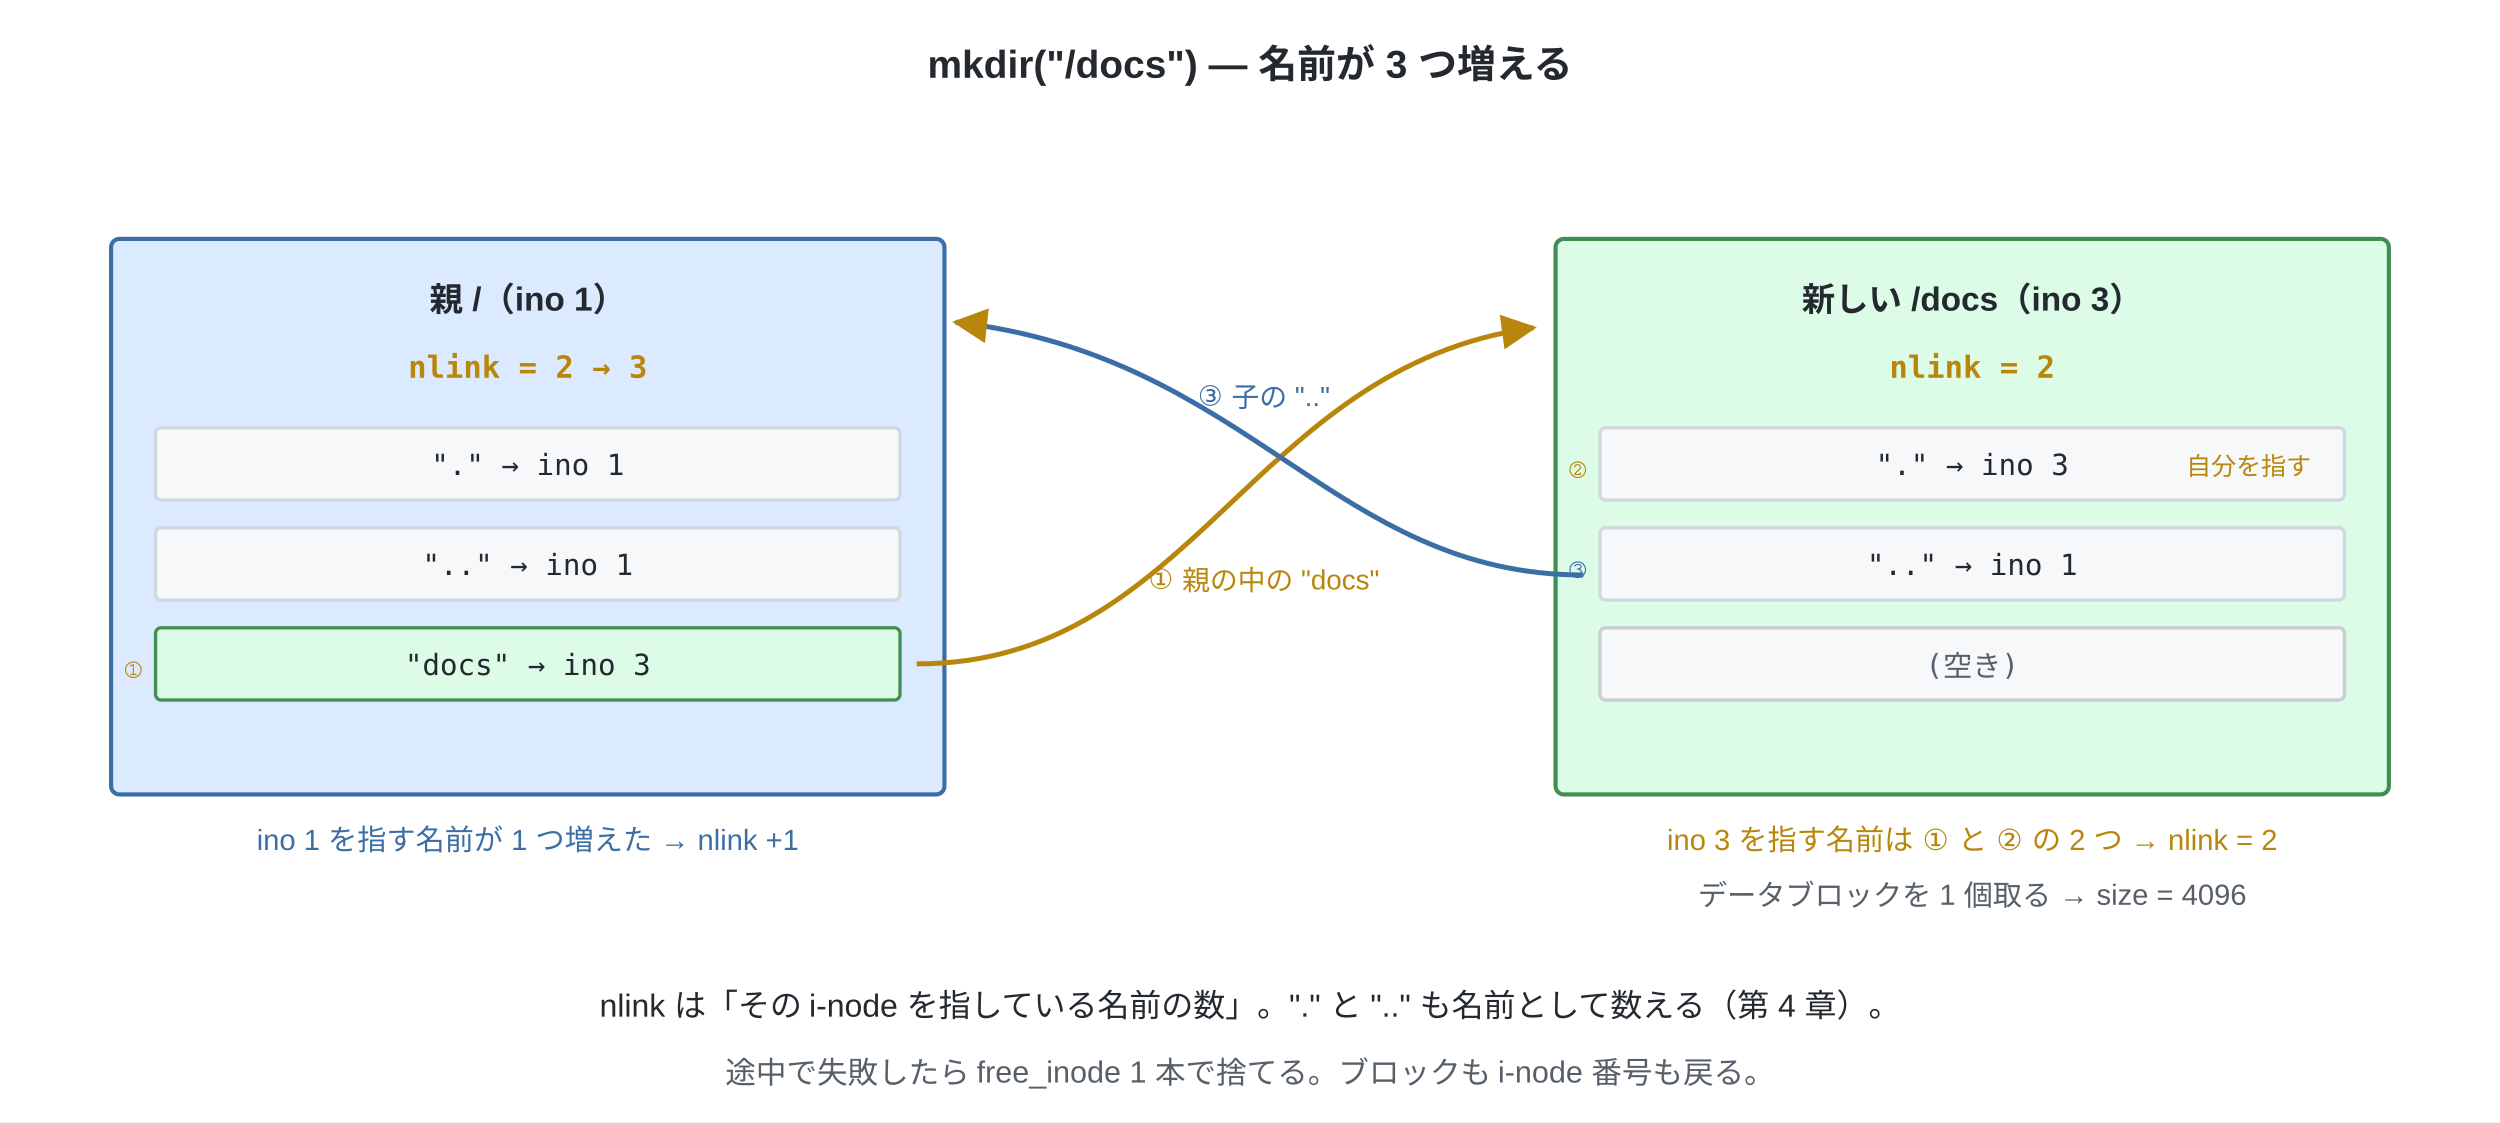
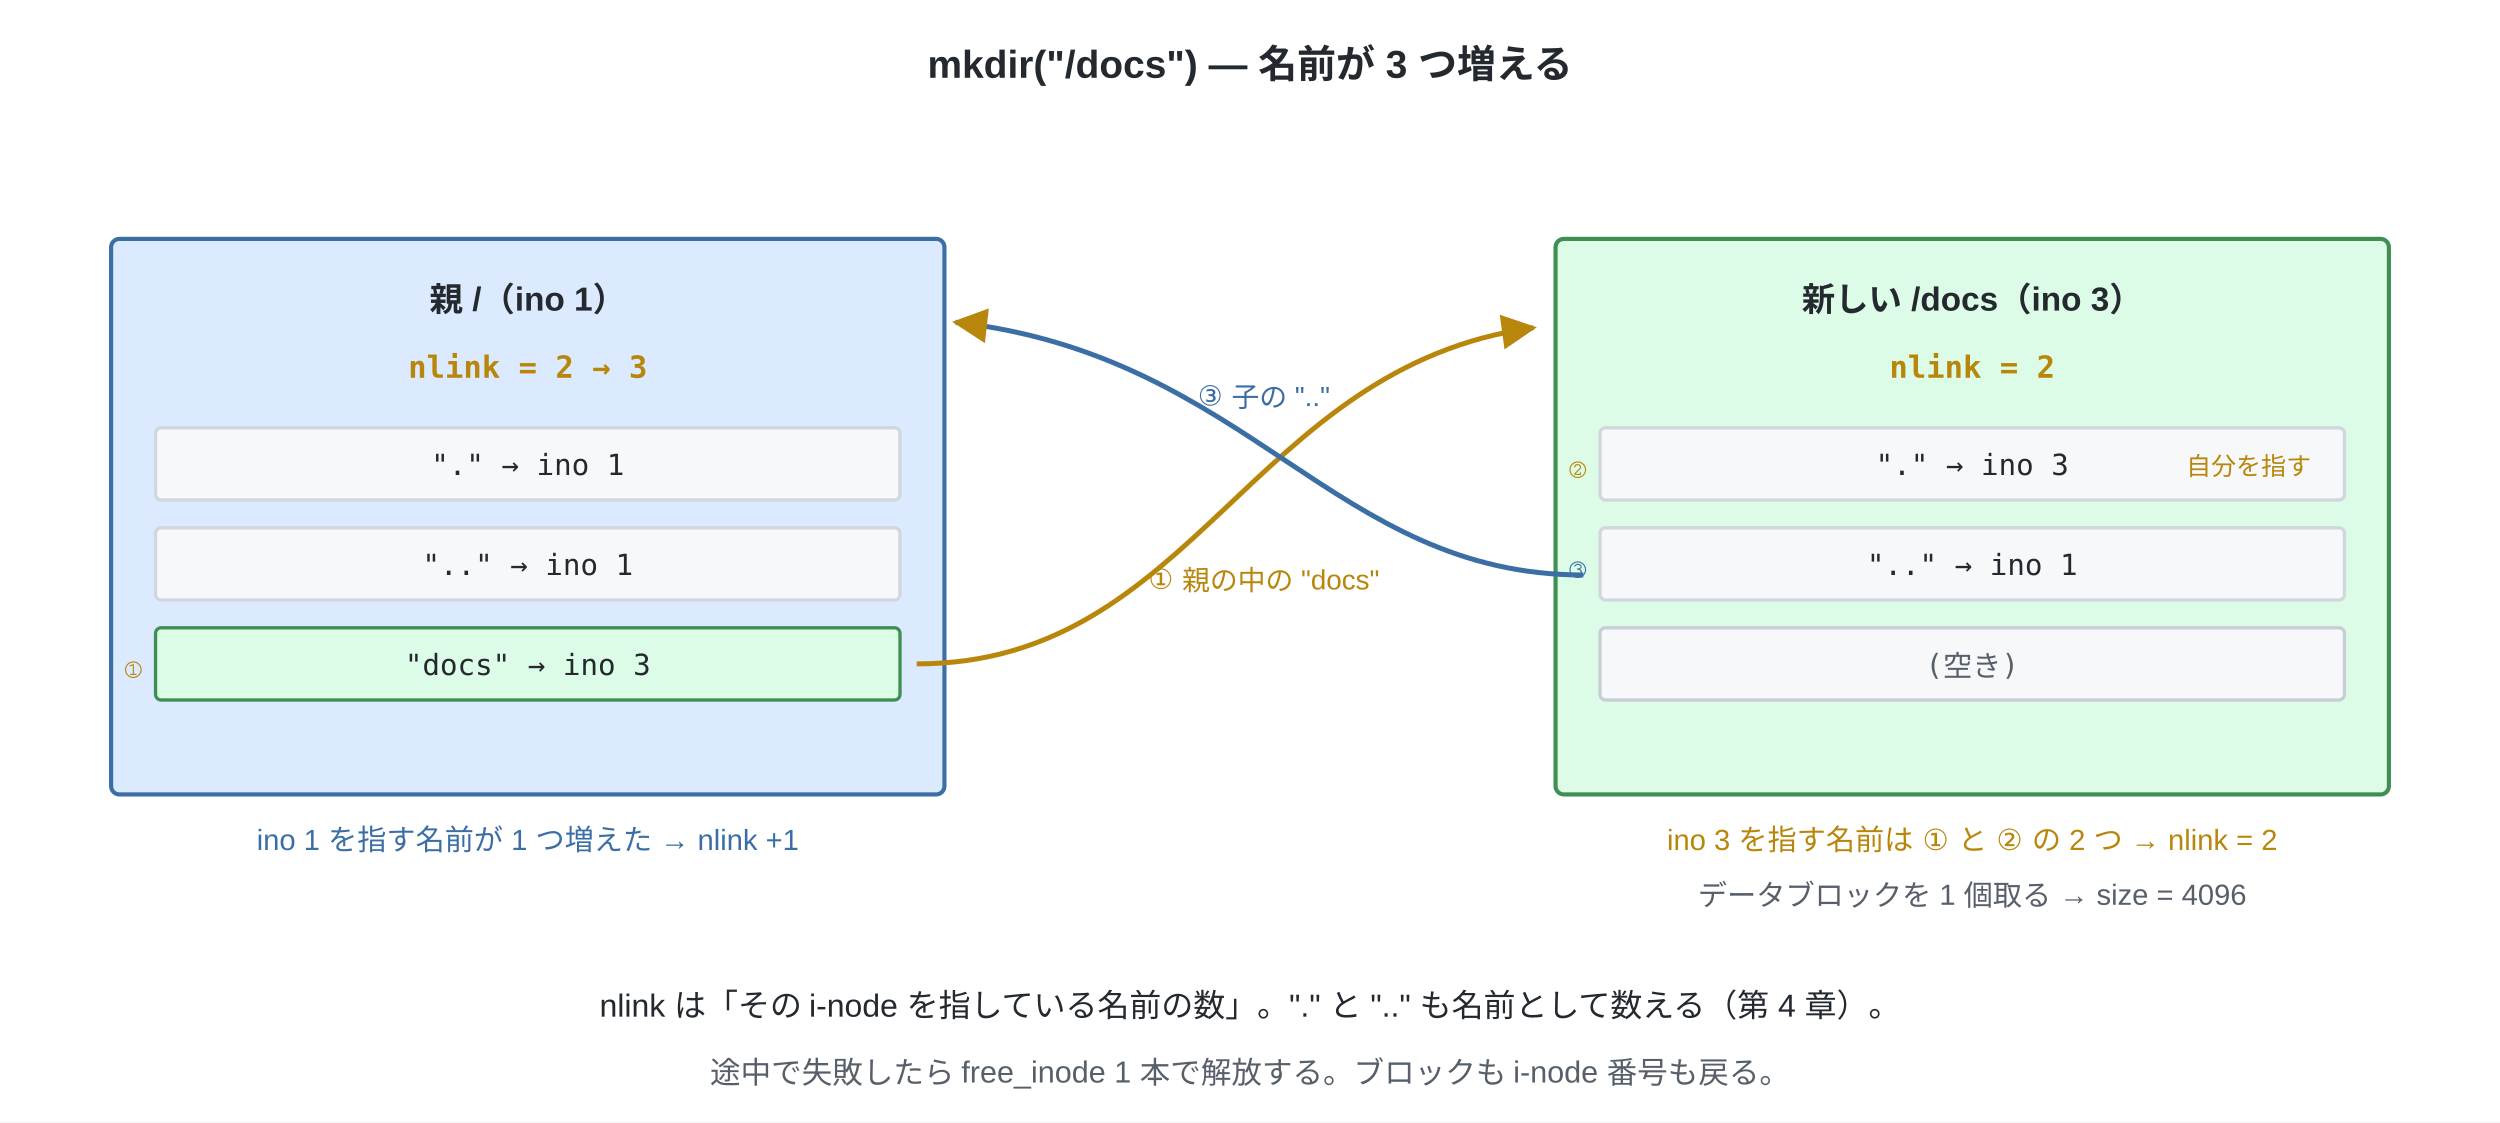
<svg xmlns="http://www.w3.org/2000/svg" width="900" height="404" viewBox="0 0 900 404" role="img" font-family="Helvetica Neue, Arial, Hiragino Sans, Noto Sans JP, sans-serif">
  <rect x="0" y="0" width="900" height="404" fill="#ffffff" />
  <defs>
    <marker id="a" viewBox="0 0 10 10" refX="9" refY="5" markerWidth="7" markerHeight="7" orient="auto-start-reverse">
      <path d="M 0 0 L 10 5 L 0 10 z" fill="#b8860b" />
    </marker>
  </defs>
  <text x="450" y="28" font-size="14" fill="#24292f" text-anchor="middle" font-family="Helvetica Neue, Arial, Hiragino Sans, Noto Sans JP, sans-serif" font-weight="bold">mkdir("/docs") — 名前が 3 つ増える</text>
  <rect x="40" y="86" width="300" height="200" rx="3" fill="#dbeafe" stroke="#3b6ea5" stroke-width="1.5" />
  <text x="190" y="112" font-size="12" fill="#24292f" text-anchor="middle" font-family="Helvetica Neue, Arial, Hiragino Sans, Noto Sans JP, sans-serif" font-weight="bold">親 /（ino 1）</text>
  <text x="190" y="136" font-size="11" fill="#b8860b" text-anchor="middle" font-family="SFMono-Regular, Menlo, Consolas, monospace" font-weight="bold">nlink = 2 → 3</text>
  <rect x="56" y="154" width="268" height="26" rx="2" fill="#f6f8fa" stroke="#d0d7de" stroke-width="1.2" />
  <text x="190" y="171" font-size="10.5" fill="#24292f" text-anchor="middle" font-family="SFMono-Regular, Menlo, Consolas, monospace" font-weight="normal">"."    → ino 1</text>
  <rect x="56" y="190" width="268" height="26" rx="2" fill="#f6f8fa" stroke="#d0d7de" stroke-width="1.2" />
  <text x="190" y="207" font-size="10.5" fill="#24292f" text-anchor="middle" font-family="SFMono-Regular, Menlo, Consolas, monospace" font-weight="normal">".."   → ino 1</text>
  <rect x="56" y="226" width="268" height="26" rx="2" fill="#dcfce7" stroke="#3f8f52" stroke-width="1.2" />
  <text x="190" y="243" font-size="10.5" fill="#24292f" text-anchor="middle" font-family="SFMono-Regular, Menlo, Consolas, monospace" font-weight="normal">"docs" → ino 3</text>
  <text x="48" y="243" font-size="10" fill="#b8860b" text-anchor="middle" font-family="SFMono-Regular, Menlo, Consolas, monospace" font-weight="normal">①</text>
  <rect x="560" y="86" width="300" height="200" rx="3" fill="#dcfce7" stroke="#3f8f52" stroke-width="1.5" />
  <text x="710" y="112" font-size="12" fill="#24292f" text-anchor="middle" font-family="Helvetica Neue, Arial, Hiragino Sans, Noto Sans JP, sans-serif" font-weight="bold">新しい /docs（ino 3）</text>
  <text x="710" y="136" font-size="11" fill="#b8860b" text-anchor="middle" font-family="SFMono-Regular, Menlo, Consolas, monospace" font-weight="bold">nlink = 2</text>
  <rect x="576" y="154" width="268" height="26" rx="2" fill="#f6f8fa" stroke="#d0d7de" stroke-width="1.2" />
  <text x="710" y="171" font-size="10.5" fill="#24292f" text-anchor="middle" font-family="SFMono-Regular, Menlo, Consolas, monospace" font-weight="normal">"."  → ino 3</text>
  <text x="832" y="171" font-size="9" fill="#b8860b" text-anchor="end" font-family="Helvetica Neue, Arial, Hiragino Sans, Noto Sans JP, sans-serif" font-weight="normal">自分を指す</text>
  <text x="568" y="171" font-size="10" fill="#b8860b" text-anchor="middle" font-family="SFMono-Regular, Menlo, Consolas, monospace" font-weight="normal">②</text>
  <rect x="576" y="190" width="268" height="26" rx="2" fill="#f6f8fa" stroke="#d0d7de" stroke-width="1.2" />
  <text x="710" y="207" font-size="10.5" fill="#24292f" text-anchor="middle" font-family="SFMono-Regular, Menlo, Consolas, monospace" font-weight="normal">".." → ino 1</text>
  <text x="568" y="207" font-size="10" fill="#3b6ea5" text-anchor="middle" font-family="SFMono-Regular, Menlo, Consolas, monospace" font-weight="normal">③</text>
  <rect x="576" y="226" width="268" height="26" rx="2" fill="#f6f8fa" stroke="#c9ced4" stroke-width="1.2" />
  <text x="710" y="243" font-size="10.5" fill="#57606a" text-anchor="middle" font-family="SFMono-Regular, Menlo, Consolas, monospace" font-weight="normal">(空き)</text>
  <path d="M 330 239 C 430 239 450 132 552 118" stroke="#b8860b" stroke-width="1.8" fill="none" marker-end="url(#a)" />
  <text x="455" y="212" font-size="10" fill="#b8860b" text-anchor="middle" font-family="Helvetica Neue, Arial, Hiragino Sans, Noto Sans JP, sans-serif" font-weight="normal">① 親の中の "docs"</text>
  <path d="M 570 207 C 480 207 450 128 344 116" stroke="#3b6ea5" stroke-width="1.8" fill="none" marker-end="url(#a)" />
  <text x="455" y="146" font-size="10" fill="#3b6ea5" text-anchor="middle" font-family="Helvetica Neue, Arial, Hiragino Sans, Noto Sans JP, sans-serif" font-weight="normal">③ 子の ".."</text>
  <text x="190" y="306" font-size="10.5" fill="#3b6ea5" text-anchor="middle" font-family="Helvetica Neue, Arial, Hiragino Sans, Noto Sans JP, sans-serif" font-weight="normal">ino 1 を指す名前が 1 つ増えた → nlink +1</text>
  <text x="710" y="306" font-size="10.5" fill="#b8860b" text-anchor="middle" font-family="Helvetica Neue, Arial, Hiragino Sans, Noto Sans JP, sans-serif" font-weight="normal">ino 3 を指す名前は ① と ② の 2 つ → nlink = 2</text>
  <text x="710" y="326" font-size="10.5" fill="#57606a" text-anchor="middle" font-family="Helvetica Neue, Arial, Hiragino Sans, Noto Sans JP, sans-serif" font-weight="normal">データブロックを 1 個取る → size = 4096</text>
  <text x="450" y="366" font-size="11.5" fill="#24292f" text-anchor="middle" font-family="Helvetica Neue, Arial, Hiragino Sans, Noto Sans JP, sans-serif" font-weight="normal">nlink は「その i-node を指している名前の数」。"." と ".." も名前として数える（第 4 章）。</text>
-   <text x="450" y="390" font-size="11" fill="#57606a" text-anchor="middle" font-family="Helvetica Neue, Arial, Hiragino Sans, Noto Sans JP, sans-serif" font-weight="normal">途中で失敗したら free_inode 1 本で捨てる。ブロックも i-node 番号も戻る。</text>
+   <text x="450" y="390" font-size="11" fill="#57606a" text-anchor="middle" font-family="Helvetica Neue, Arial, Hiragino Sans, Noto Sans JP, sans-serif" font-weight="normal">途中で失敗したら free_inode 1 本で解放する。ブロックも i-node 番号も戻る。</text>
</svg>
